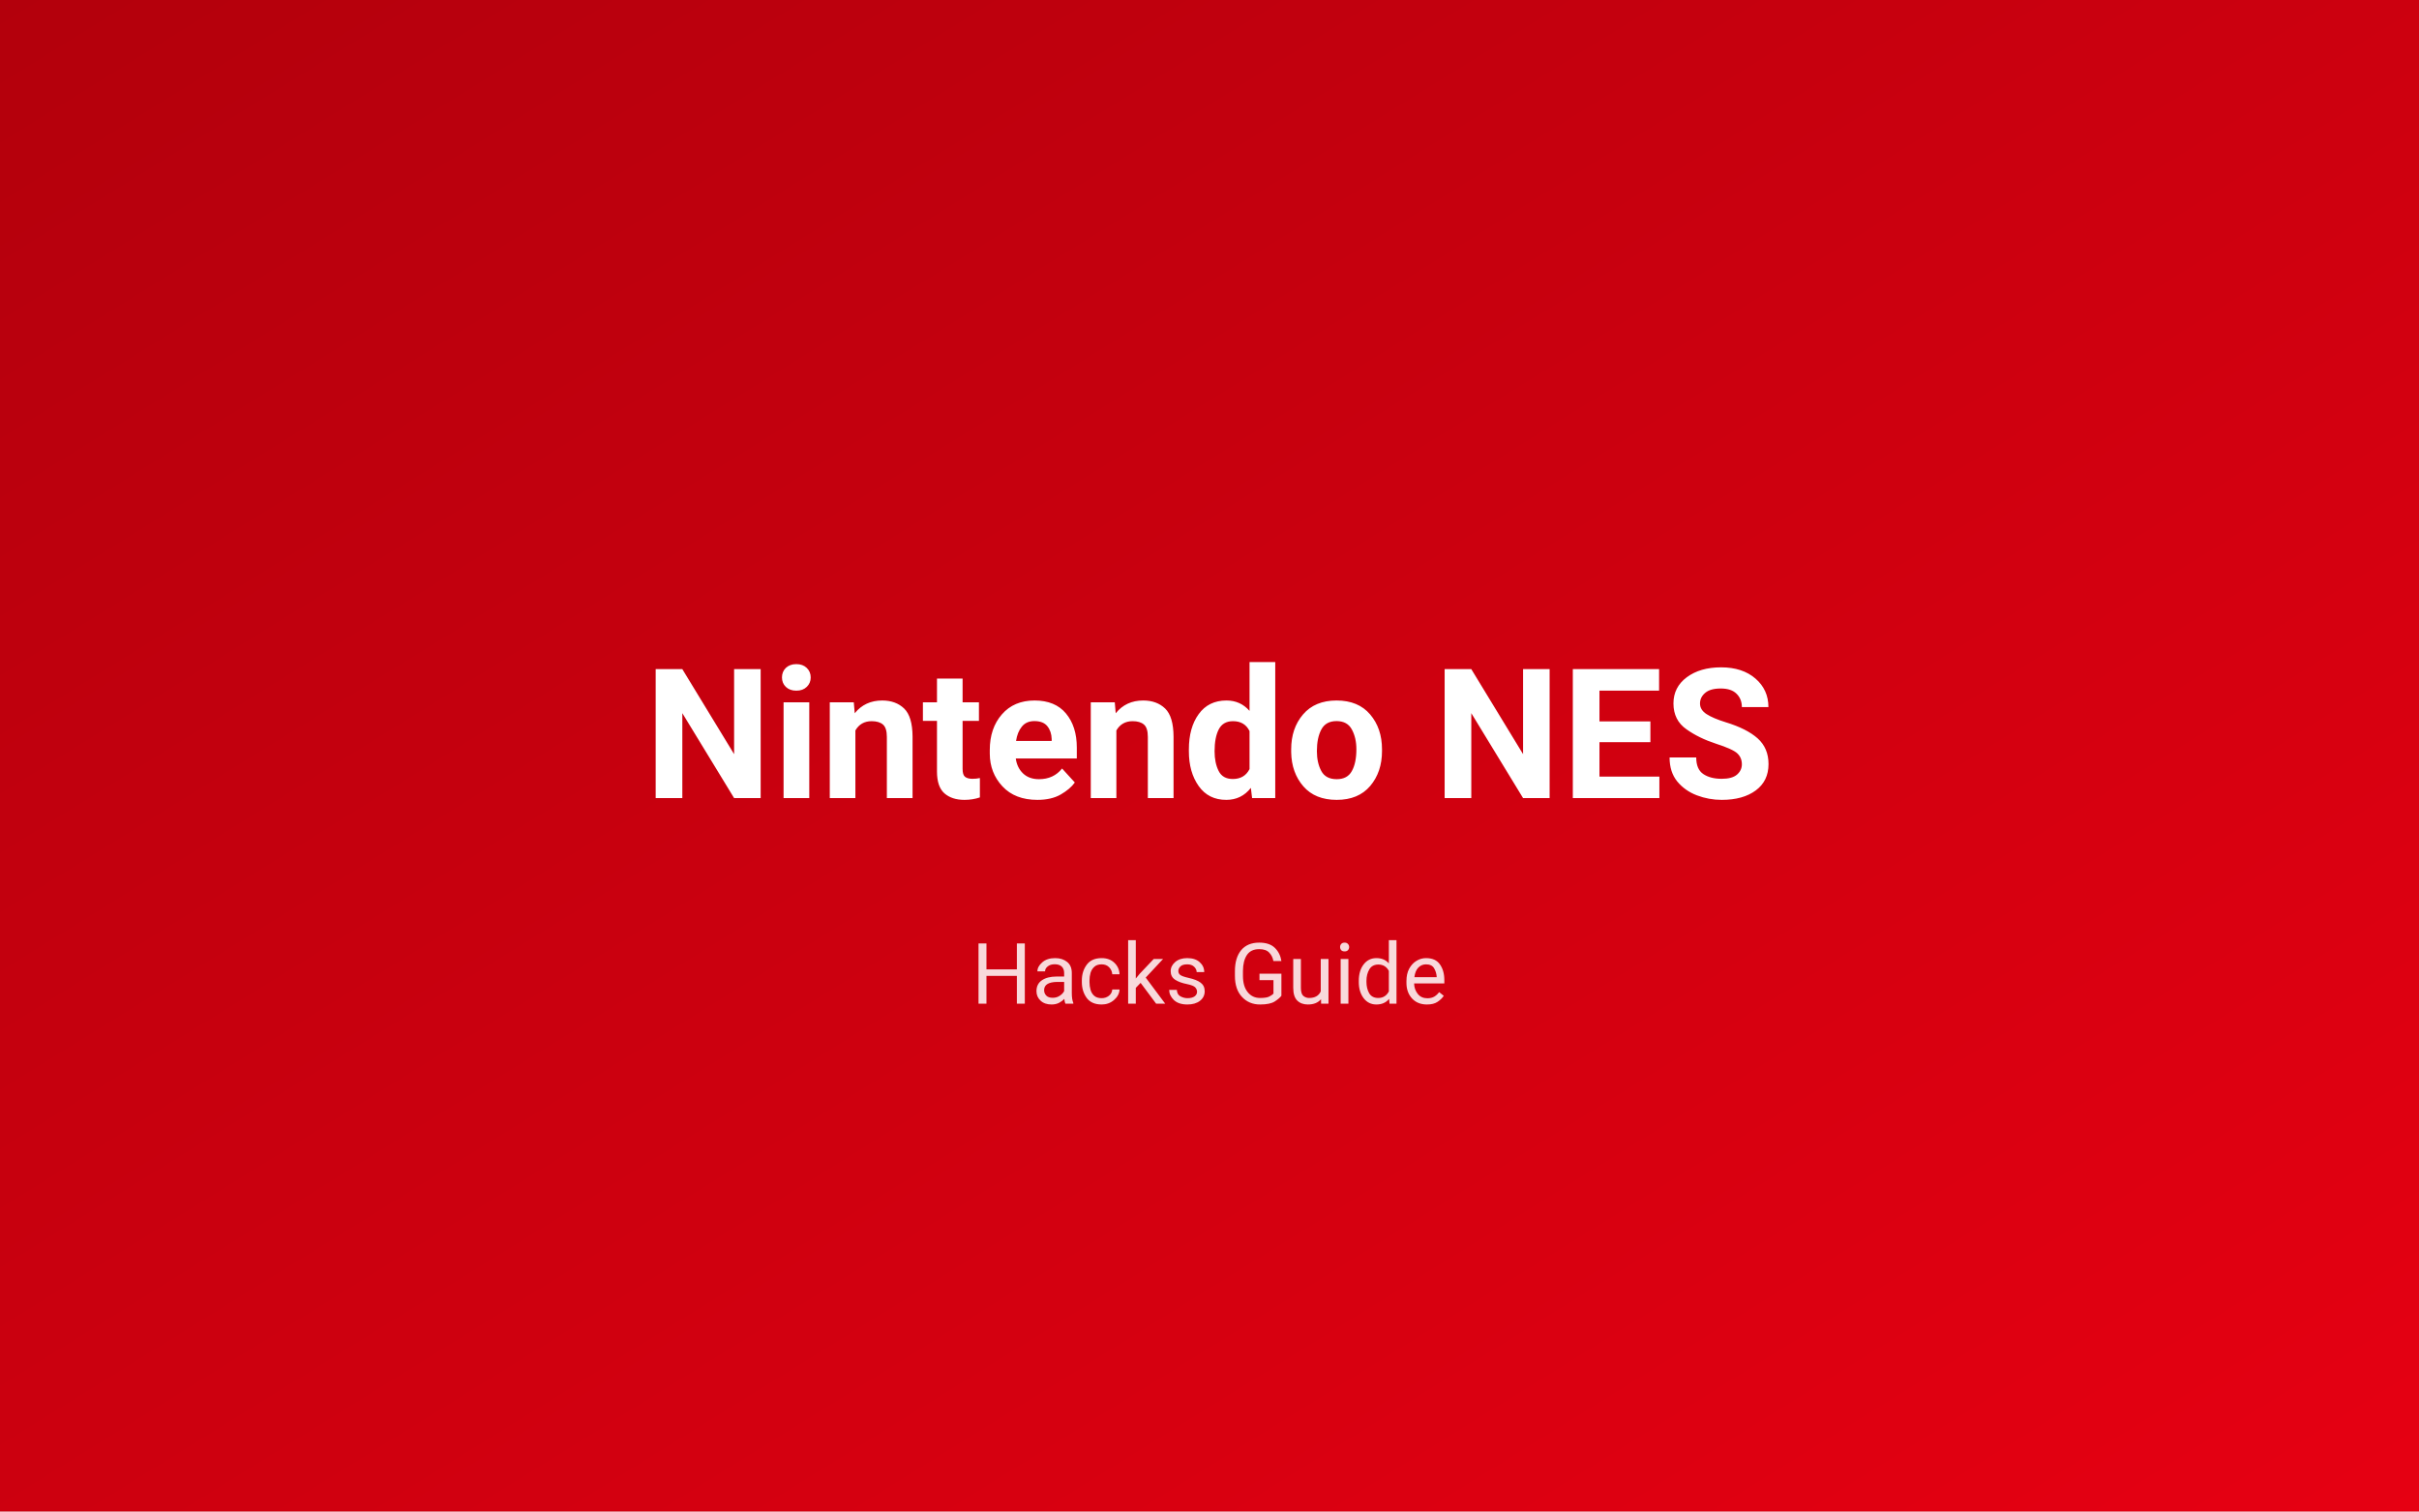
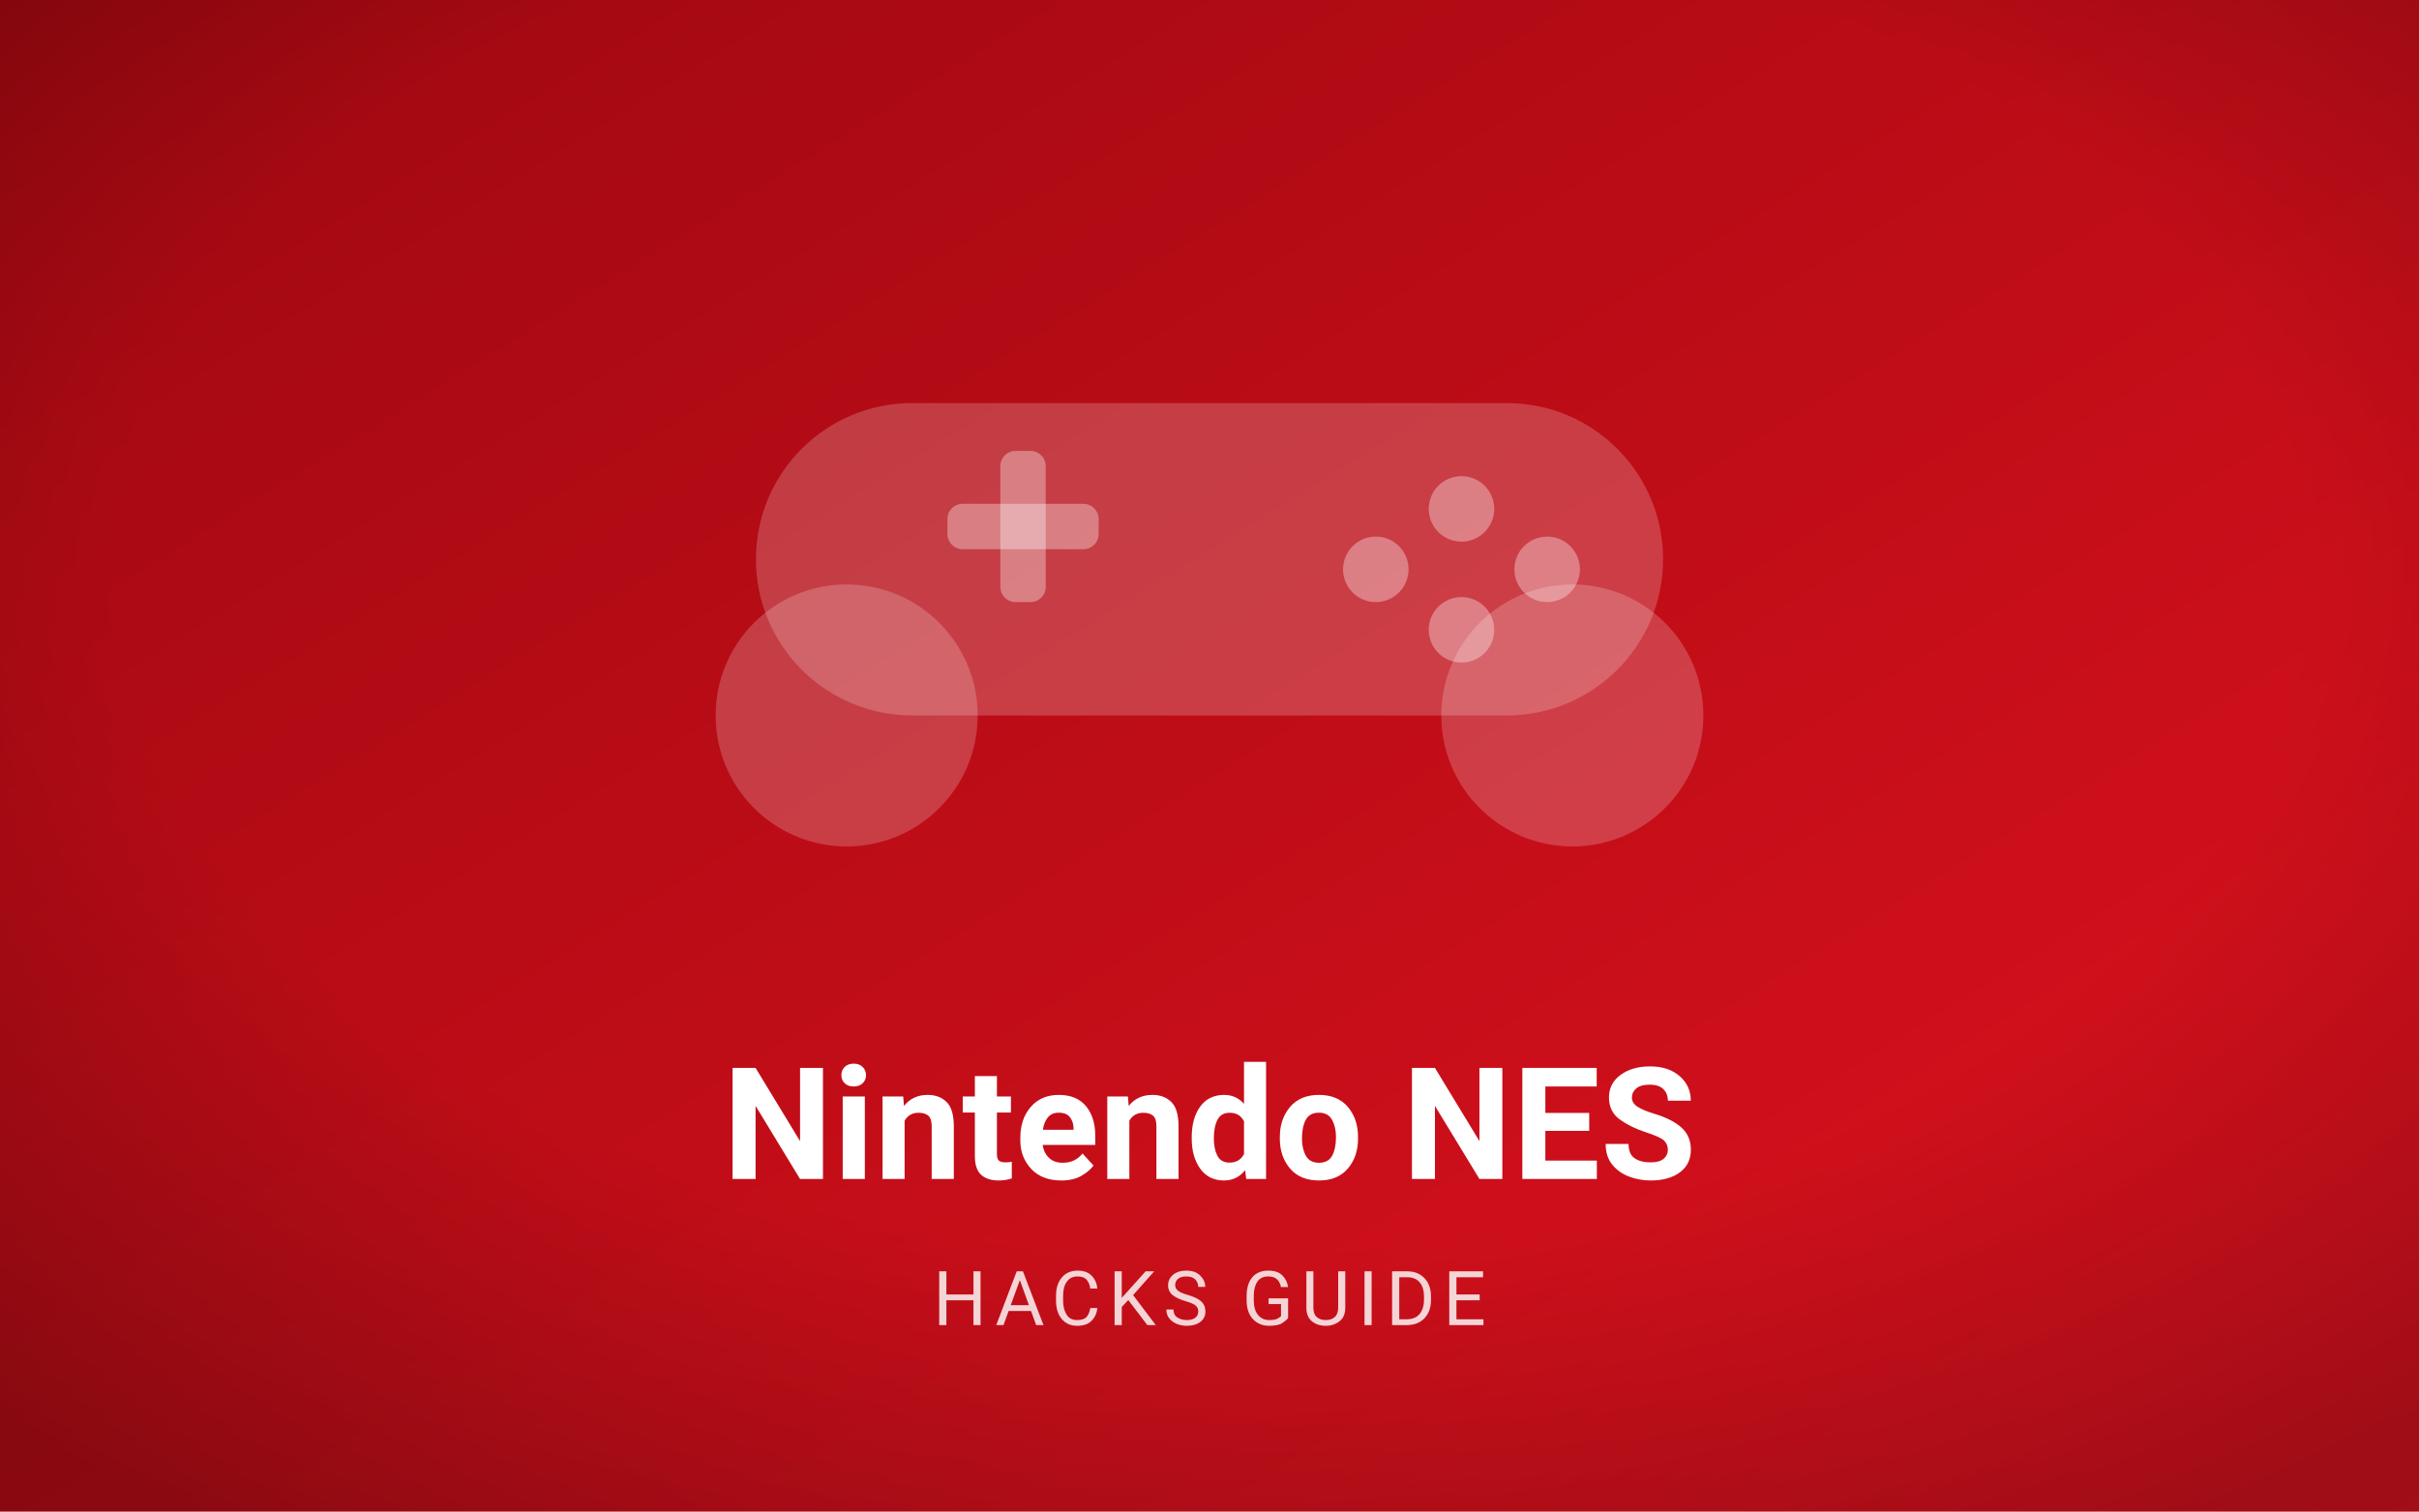
- <svg xmlns="http://www.w3.org/2000/svg" viewBox="0 0 400 250" preserveAspectRatio="xMidYMid slice">
+ <svg xmlns="http://www.w3.org/2000/svg" viewBox="0 0 480 300" preserveAspectRatio="xMidYMid slice">
  <defs>
    <linearGradient id="g" x1="0" y1="0" x2="1" y2="1">
-       <stop offset="0%" stop-color="#b3000c" />
-       <stop offset="100%" stop-color="#e60012" />
+       <stop offset="0%" stop-color="#9e0810" />
+       <stop offset="100%" stop-color="#e0121f" />
    </linearGradient>
+     <radialGradient id="v" cx="50%" cy="38%" r="75%">
+       <stop offset="60%" stop-color="#000000" stop-opacity="0" />
+       <stop offset="100%" stop-color="#000000" stop-opacity="0.28" />
+     </radialGradient>
  </defs>
-   <rect width="400" height="250" fill="url(#g)" />
-   <text x="200" y="132" font-family="-apple-system,BlinkMacSystemFont,Segoe UI,Roboto,Helvetica,Arial,sans-serif" font-size="30" font-weight="700" fill="#ffffff" text-anchor="middle">Nintendo NES</text>
-   <text x="200" y="166" font-family="-apple-system,BlinkMacSystemFont,Segoe UI,Roboto,Helvetica,Arial,sans-serif" font-size="14" fill="#ffffff" fill-opacity="0.85" text-anchor="middle">Hacks Guide</text>
+   <rect width="480" height="300" fill="url(#g)" />
+   <g fill="#ffffff" fill-opacity="0.20">
+     <rect x="150" y="80" width="180" height="62" rx="31" />
+     <circle cx="168" cy="142" r="26" />
+     <circle cx="312" cy="142" r="26" />
+   </g>
+   <g fill="#ffffff" fill-opacity="0.34">
+     <rect x="188" y="100" width="30" height="9" rx="3" />
+     <rect x="198.5" y="89.5" width="9" height="30" rx="3" />
+     <circle cx="290" cy="101" r="6.5" />
+     <circle cx="307" cy="113" r="6.5" />
+     <circle cx="273" cy="113" r="6.5" />
+     <circle cx="290" cy="125" r="6.5" />
+   </g>
+   <rect width="480" height="300" fill="url(#v)" />
+   <text x="240" y="234" font-family="-apple-system,BlinkMacSystemFont,Segoe UI,Roboto,Helvetica,Arial,sans-serif" font-size="31" font-weight="700" fill="#ffffff" text-anchor="middle">Nintendo NES</text>
+   <text x="240" y="263" font-family="-apple-system,BlinkMacSystemFont,Segoe UI,Roboto,Helvetica,Arial,sans-serif" font-size="15" letter-spacing="1.5" fill="#ffffff" fill-opacity="0.82" text-anchor="middle">HACKS GUIDE</text>
</svg>
